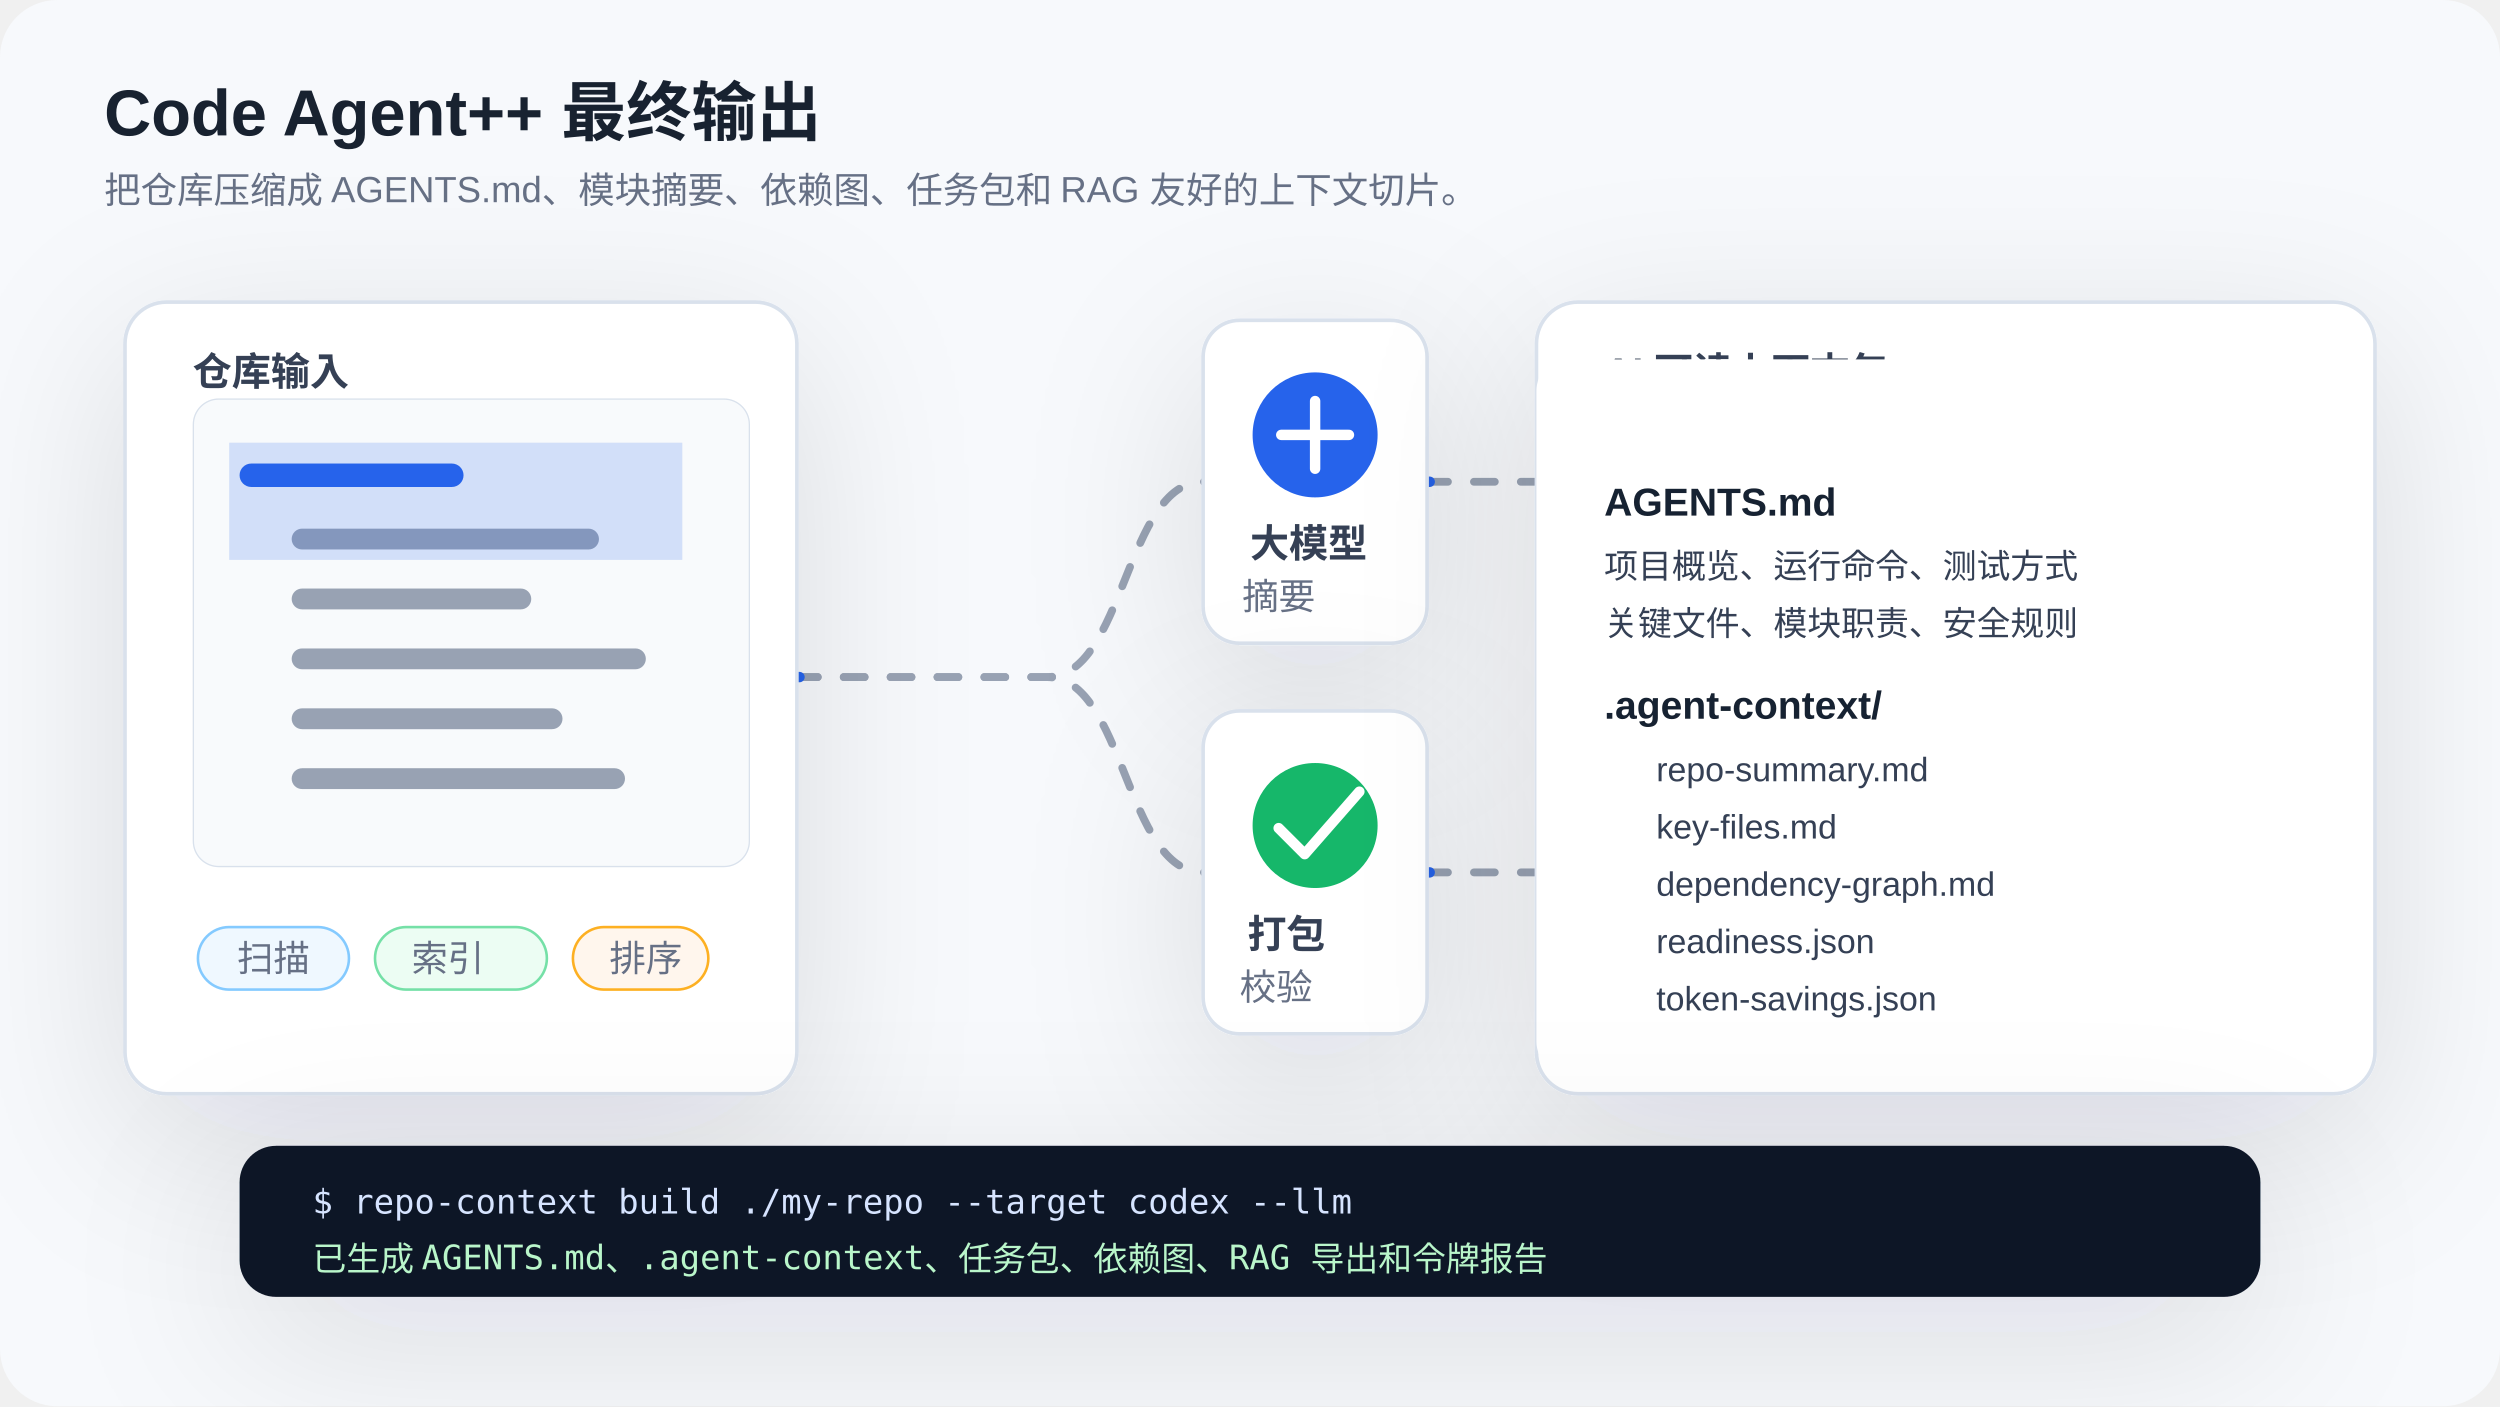
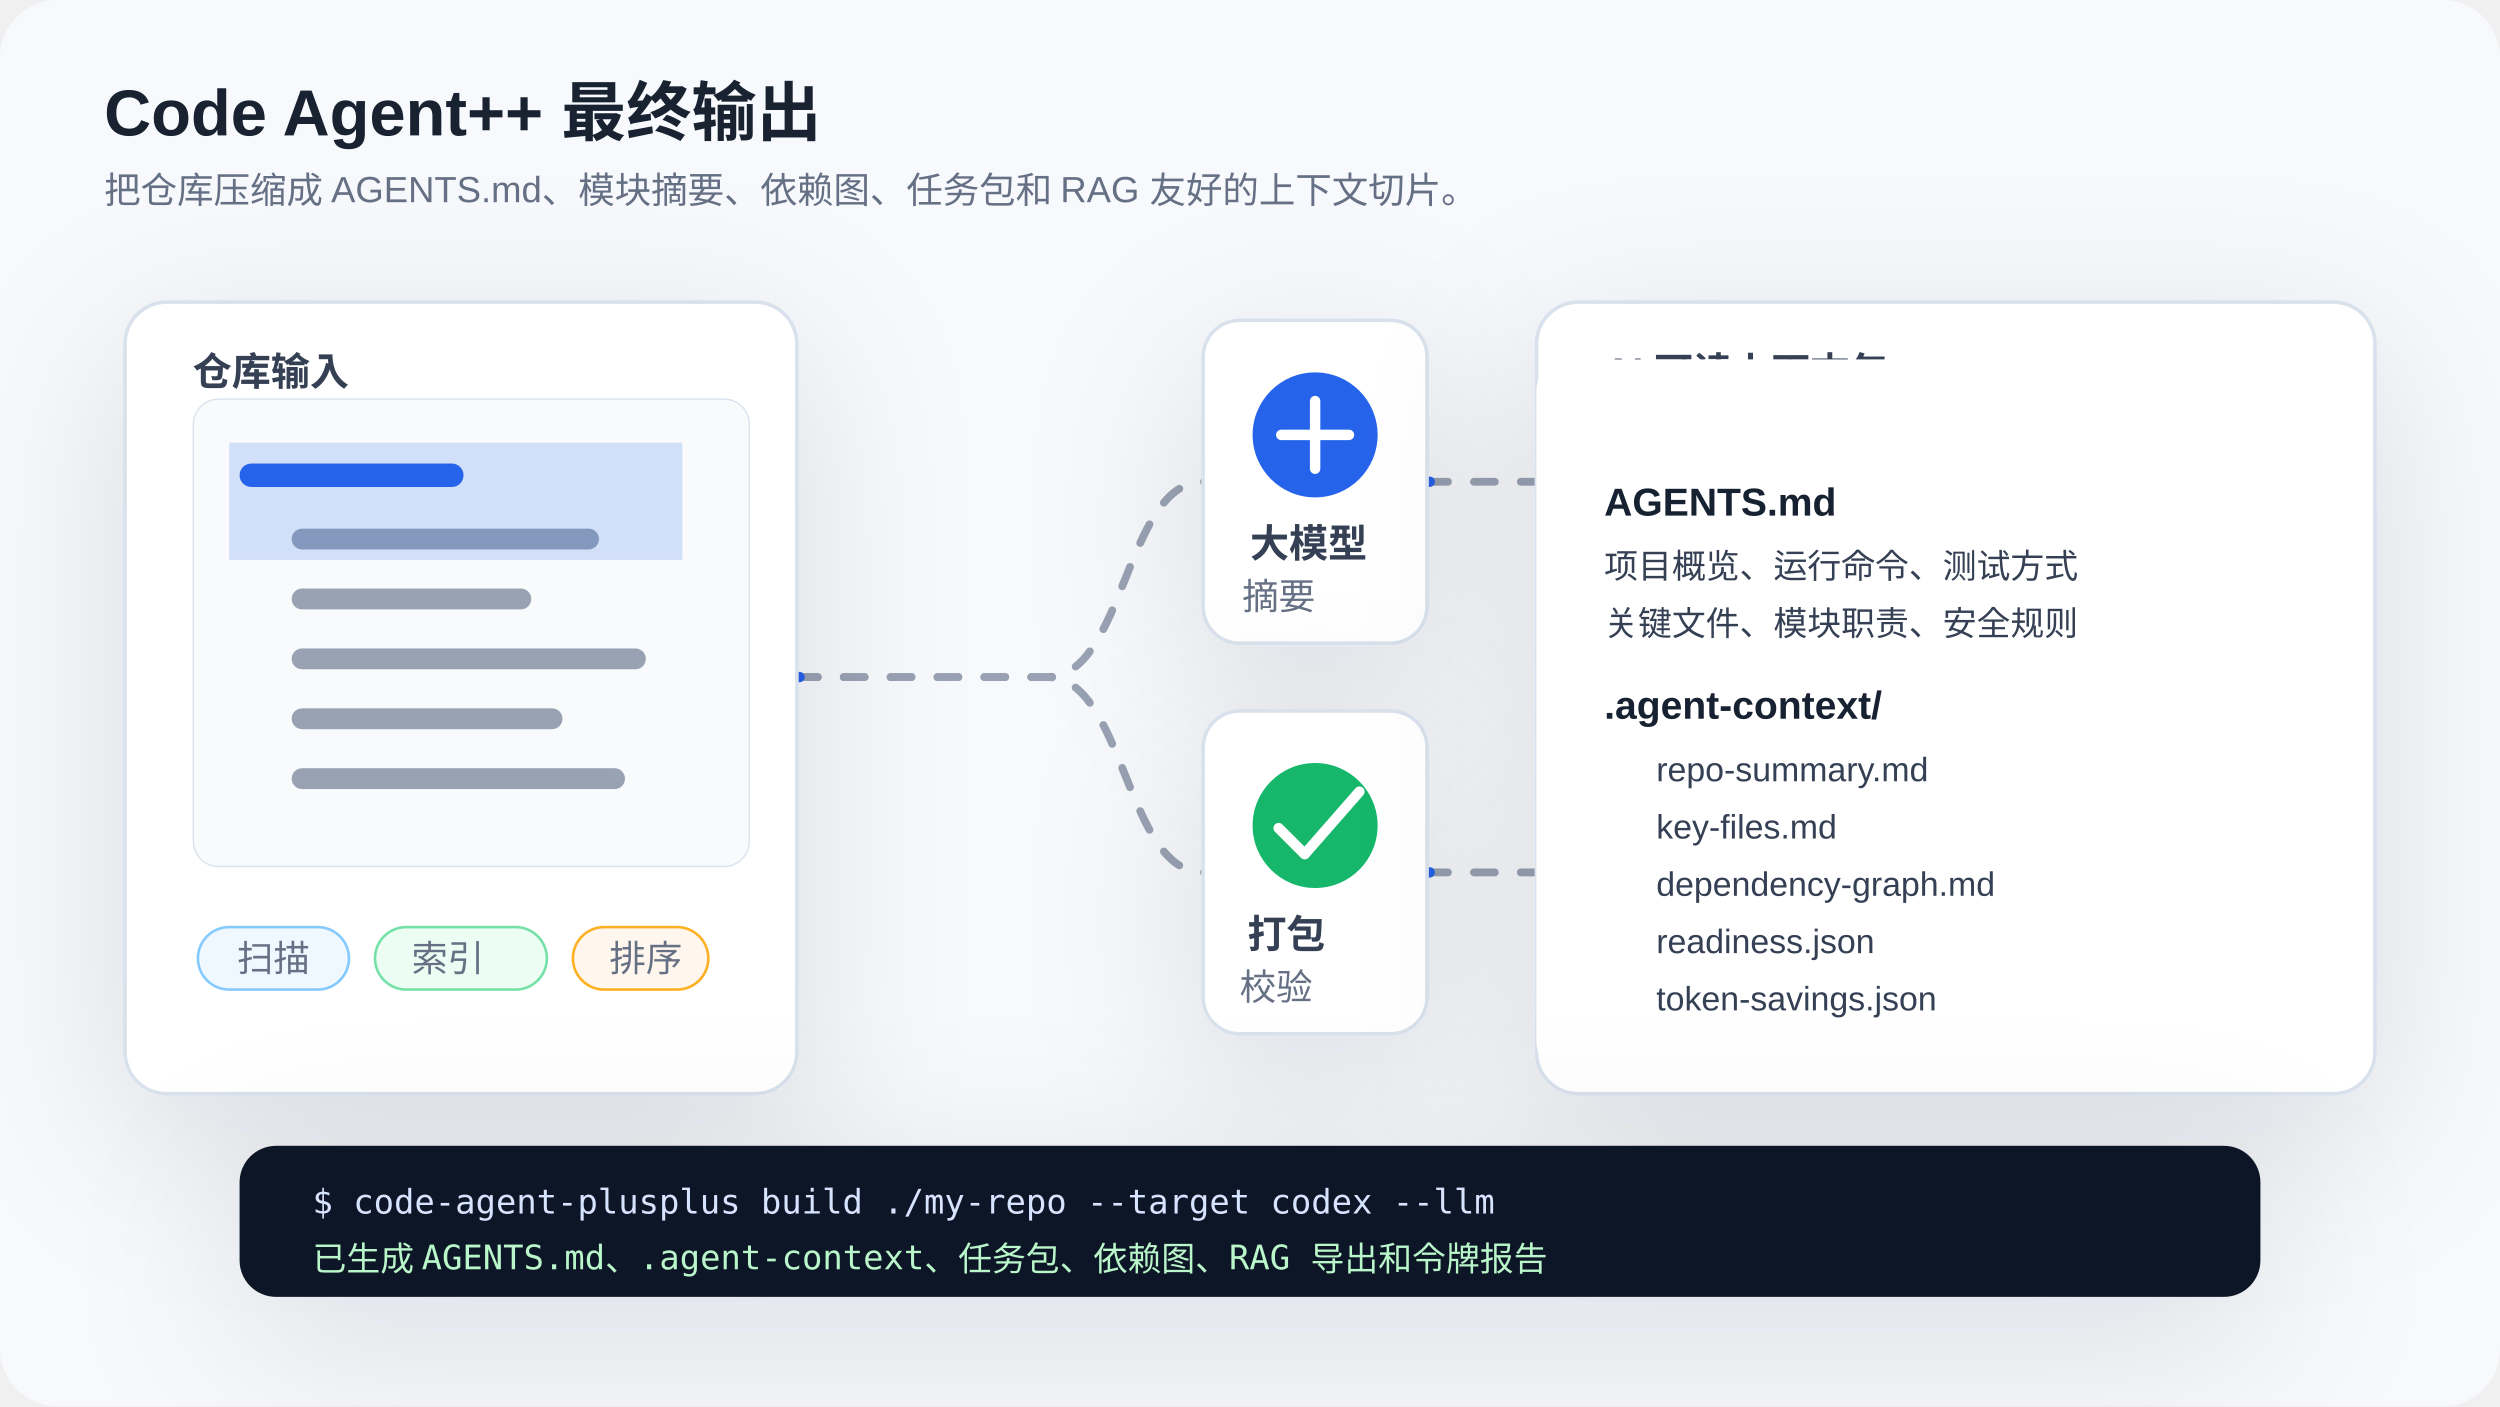
<svg xmlns="http://www.w3.org/2000/svg" width="960" height="540" viewBox="0 0 960 540" fill="none" role="img" aria-labelledby="title desc">
  <style>
    .bg { fill: #f7f9fc; }
    .panel { fill: #ffffff; stroke: #d9e1ec; stroke-width: 1.4; }
    .shadow { filter: drop-shadow(0 18px 34px rgba(24, 36, 58, .12)); }
    .title { fill: #182230; font-family: "Segoe UI", Arial, sans-serif; font-weight: 750; font-size: 25px; }
    .muted { fill: #667085; font-family: "Segoe UI", Arial, sans-serif; font-size: 14px; }
    .label { fill: #344054; font-family: "Segoe UI", Arial, sans-serif; font-weight: 700; font-size: 15px; }
    .code { fill: #d6e4ff; font-family: "SFMono-Regular", Consolas, monospace; font-size: 13px; }
    .code2 { fill: #b9f6ca; font-family: "SFMono-Regular", Consolas, monospace; font-size: 13px; }
    .doc { fill: #344054; font-family: "Segoe UI", Arial, sans-serif; font-size: 13px; }
    .docStrong { fill: #182230; font-family: "Segoe UI", Arial, sans-serif; font-weight: 700; font-size: 15px; }
    .chip { fill: #eff8ff; stroke: #84caff; }
    .chip2 { fill: #ecfdf3; stroke: #75e0a7; }
    .chip3 { fill: #fff6ed; stroke: #fdb022; }
    .line { stroke: #98a2b3; stroke-width: 3; stroke-linecap: round; stroke-dasharray: 8 10; }
    .flow { stroke: #2563eb; stroke-width: 4; stroke-linecap: round; stroke-dasharray: 1 900; animation: flow 6.6s ease-in-out infinite; }
    .scan { fill: #2563eb; opacity: .18; animation: scan 6.6s ease-in-out infinite; }
    .pulse { animation: pulse 6.6s ease-in-out infinite; transform-box: fill-box; transform-origin: center; }
    .fade1 { animation: fade 6.6s ease-in-out infinite; animation-delay: 0s; }
    .fade2 { animation: fade 6.6s ease-in-out infinite; animation-delay: .75s; }
    .fade3 { animation: fade 6.6s ease-in-out infinite; animation-delay: 1.5s; }
    .scroll { animation: scrollDoc 6.6s ease-in-out infinite; }
    .bar { animation: grow 6.6s ease-in-out infinite; transform-box: fill-box; transform-origin: left center; }
    @keyframes flow {
      0%, 8% { stroke-dasharray: 1 900; }
      56%, 100% { stroke-dasharray: 900 1; }
    }
    @keyframes scan {
      0%, 10% { transform: translateY(0); opacity: .04; }
      38% { transform: translateY(122px); opacity: .22; }
      58%, 100% { transform: translateY(122px); opacity: .05; }
    }
    @keyframes pulse {
      0%, 100% { transform: scale(1); opacity: 1; }
      45% { transform: scale(1.06); opacity: .88; }
    }
    @keyframes fade {
      0%, 18% { opacity: .35; transform: translateY(8px); }
      32%, 82% { opacity: 1; transform: translateY(0); }
      100% { opacity: .35; transform: translateY(8px); }
    }
    @keyframes scrollDoc {
      0%, 24% { transform: translateY(0); }
      50%, 68% { transform: translateY(-88px); }
      86%, 100% { transform: translateY(-162px); }
    }
    @keyframes grow {
      0%, 18% { transform: scaleX(.08); }
      48%, 100% { transform: scaleX(1); }
    }
  </style>
  <defs>
    <clipPath id="docClip">
      <rect x="590" y="138" width="292" height="274" rx="12" />
    </clipPath>
    <clipPath id="repoClip">
      <rect x="74" y="153" width="214" height="180" rx="10" />
    </clipPath>
  </defs>
  <rect class="bg" width="960" height="540" rx="22" />
  <text x="40" y="52" class="title">Code Agent++ 最终输出</text>
  <text x="40" y="78" class="muted">把仓库压缩成 AGENTS.md、模块摘要、依赖图、任务包和 RAG 友好的上下文切片。</text>
  <path class="line" d="M306 260 H402 C432 260 432 185 462 185 H548" />
  <path class="line" d="M306 260 H402 C432 260 432 335 462 335 H548" />
  <path class="line" d="M548 185 H590" />
  <path class="line" d="M548 335 H590" />
  <path class="flow" d="M306 260 H402 C432 260 432 185 462 185 H548 M548 185 H590 M306 260 H402 C432 260 432 335 462 335 H548 M548 335 H590" />
  <g class="fade1 shadow">
    <rect x="48" y="116" width="258" height="304" rx="16" class="panel" />
    <text x="74" y="148" class="label">仓库输入</text>
    <g clip-path="url(#repoClip)">
      <rect x="74" y="153" width="214" height="180" rx="10" fill="#f8fafc" stroke="#d9e1ec" />
      <rect x="92" y="178" width="86" height="9" rx="4.5" fill="#2563eb" />
      <rect x="112" y="203" width="118" height="8" rx="4" fill="#98a2b3" />
      <rect x="112" y="226" width="92" height="8" rx="4" fill="#98a2b3" />
      <rect x="112" y="249" width="136" height="8" rx="4" fill="#98a2b3" />
      <rect x="112" y="272" width="104" height="8" rx="4" fill="#98a2b3" />
      <rect x="112" y="295" width="128" height="8" rx="4" fill="#98a2b3" />
      <rect x="88" y="170" width="174" height="45" class="scan" />
    </g>
    <rect x="76" y="356" width="58" height="24" rx="12" class="chip" />
    <text x="91" y="373" class="muted">扫描</text>
    <rect x="144" y="356" width="66" height="24" rx="12" class="chip2" />
    <text x="158" y="373" class="muted">索引</text>
    <rect x="220" y="356" width="52" height="24" rx="12" class="chip3" />
    <text x="234" y="373" class="muted">排序</text>
  </g>
  <g class="fade2 shadow">
    <rect x="462" y="123" width="86" height="124" rx="14" class="panel" />
    <circle cx="505" cy="167" r="24" fill="#2563eb" class="pulse" />
    <path d="M492 167 H518 M505 154 V180" stroke="#fff" stroke-width="4" stroke-linecap="round" />
    <text x="480" y="214" class="label">大模型</text>
    <text x="477" y="234" class="muted">摘要</text>
  </g>
  <g class="fade3 shadow">
    <rect x="462" y="273" width="86" height="124" rx="14" class="panel" />
    <circle cx="505" cy="317" r="24" fill="#12b76a" class="pulse" />
    <path d="M491 318 L501 328 L522 304" stroke="#fff" stroke-width="4" stroke-linecap="round" stroke-linejoin="round" />
    <text x="479" y="364" class="label">打包</text>
    <text x="476" y="384" class="muted">校验</text>
  </g>
  <g class="shadow">
    <rect x="590" y="116" width="322" height="304" rx="16" class="panel" />
    <text x="616" y="148" class="label">AI 可读上下文包</text>
    <rect x="616" y="166" width="142" height="10" rx="5" fill="#2563eb" class="bar" />
    <rect x="590" y="138" width="292" height="274" rx="12" fill="#ffffff" />
    <g clip-path="url(#docClip)">
      <g class="scroll">
        <text x="616" y="198" class="docStrong">AGENTS.md</text>
        <text x="616" y="222" class="doc">项目概览、运行命令、测试方式</text>
        <text x="616" y="244" class="doc">关键文件、模块职责、安全规则</text>
        <text x="616" y="276" class="docStrong">.agent-context/</text>
        <text x="636" y="300" class="doc">repo-summary.md</text>
        <text x="636" y="322" class="doc">key-files.md</text>
        <text x="636" y="344" class="doc">dependency-graph.md</text>
        <text x="636" y="366" class="doc">readiness.json</text>
        <text x="636" y="388" class="doc">token-savings.json</text>
        <text x="616" y="430" class="docStrong">智能体可读性：86/100</text>
        <rect x="616" y="448" width="204" height="9" rx="4.5" fill="#e4e7ec" />
        <rect x="616" y="448" width="176" height="9" rx="4.5" fill="#12b76a" />
        <text x="616" y="484" class="docStrong">令牌节省报告</text>
        <text x="616" y="508" class="doc">原始仓库：52k 令牌</text>
        <text x="616" y="530" class="doc">上下文包：10k 令牌</text>
        <text x="616" y="552" class="doc">压缩倍率：5x</text>
        <text x="616" y="596" class="docStrong">任务上下文包</text>
        <text x="636" y="620" class="doc">bugfix-context.md</text>
        <text x="636" y="642" class="doc">feature-context.md</text>
        <text x="636" y="664" class="doc">refactor-context.md</text>
        <text x="616" y="702" class="docStrong">RAG 导出</text>
        <text x="636" y="726" class="doc">documents.jsonl</text>
        <text x="636" y="748" class="doc">manifest.json</text>
      </g>
    </g>
  </g>
  <g class="shadow">
    <rect x="92" y="440" width="776" height="58" rx="14" fill="#101828" />
-     <text x="120" y="466" class="code">$ repo-context build ./my-repo --target codex --llm</text>
+     <text x="120" y="466" class="code">$ code-agent-plusplus build ./my-repo --target codex --llm</text>
    <text x="120" y="488" class="code2">已生成 AGENTS.md、.agent-context、任务包、依赖图、RAG 导出和令牌报告</text>
  </g>
</svg>
